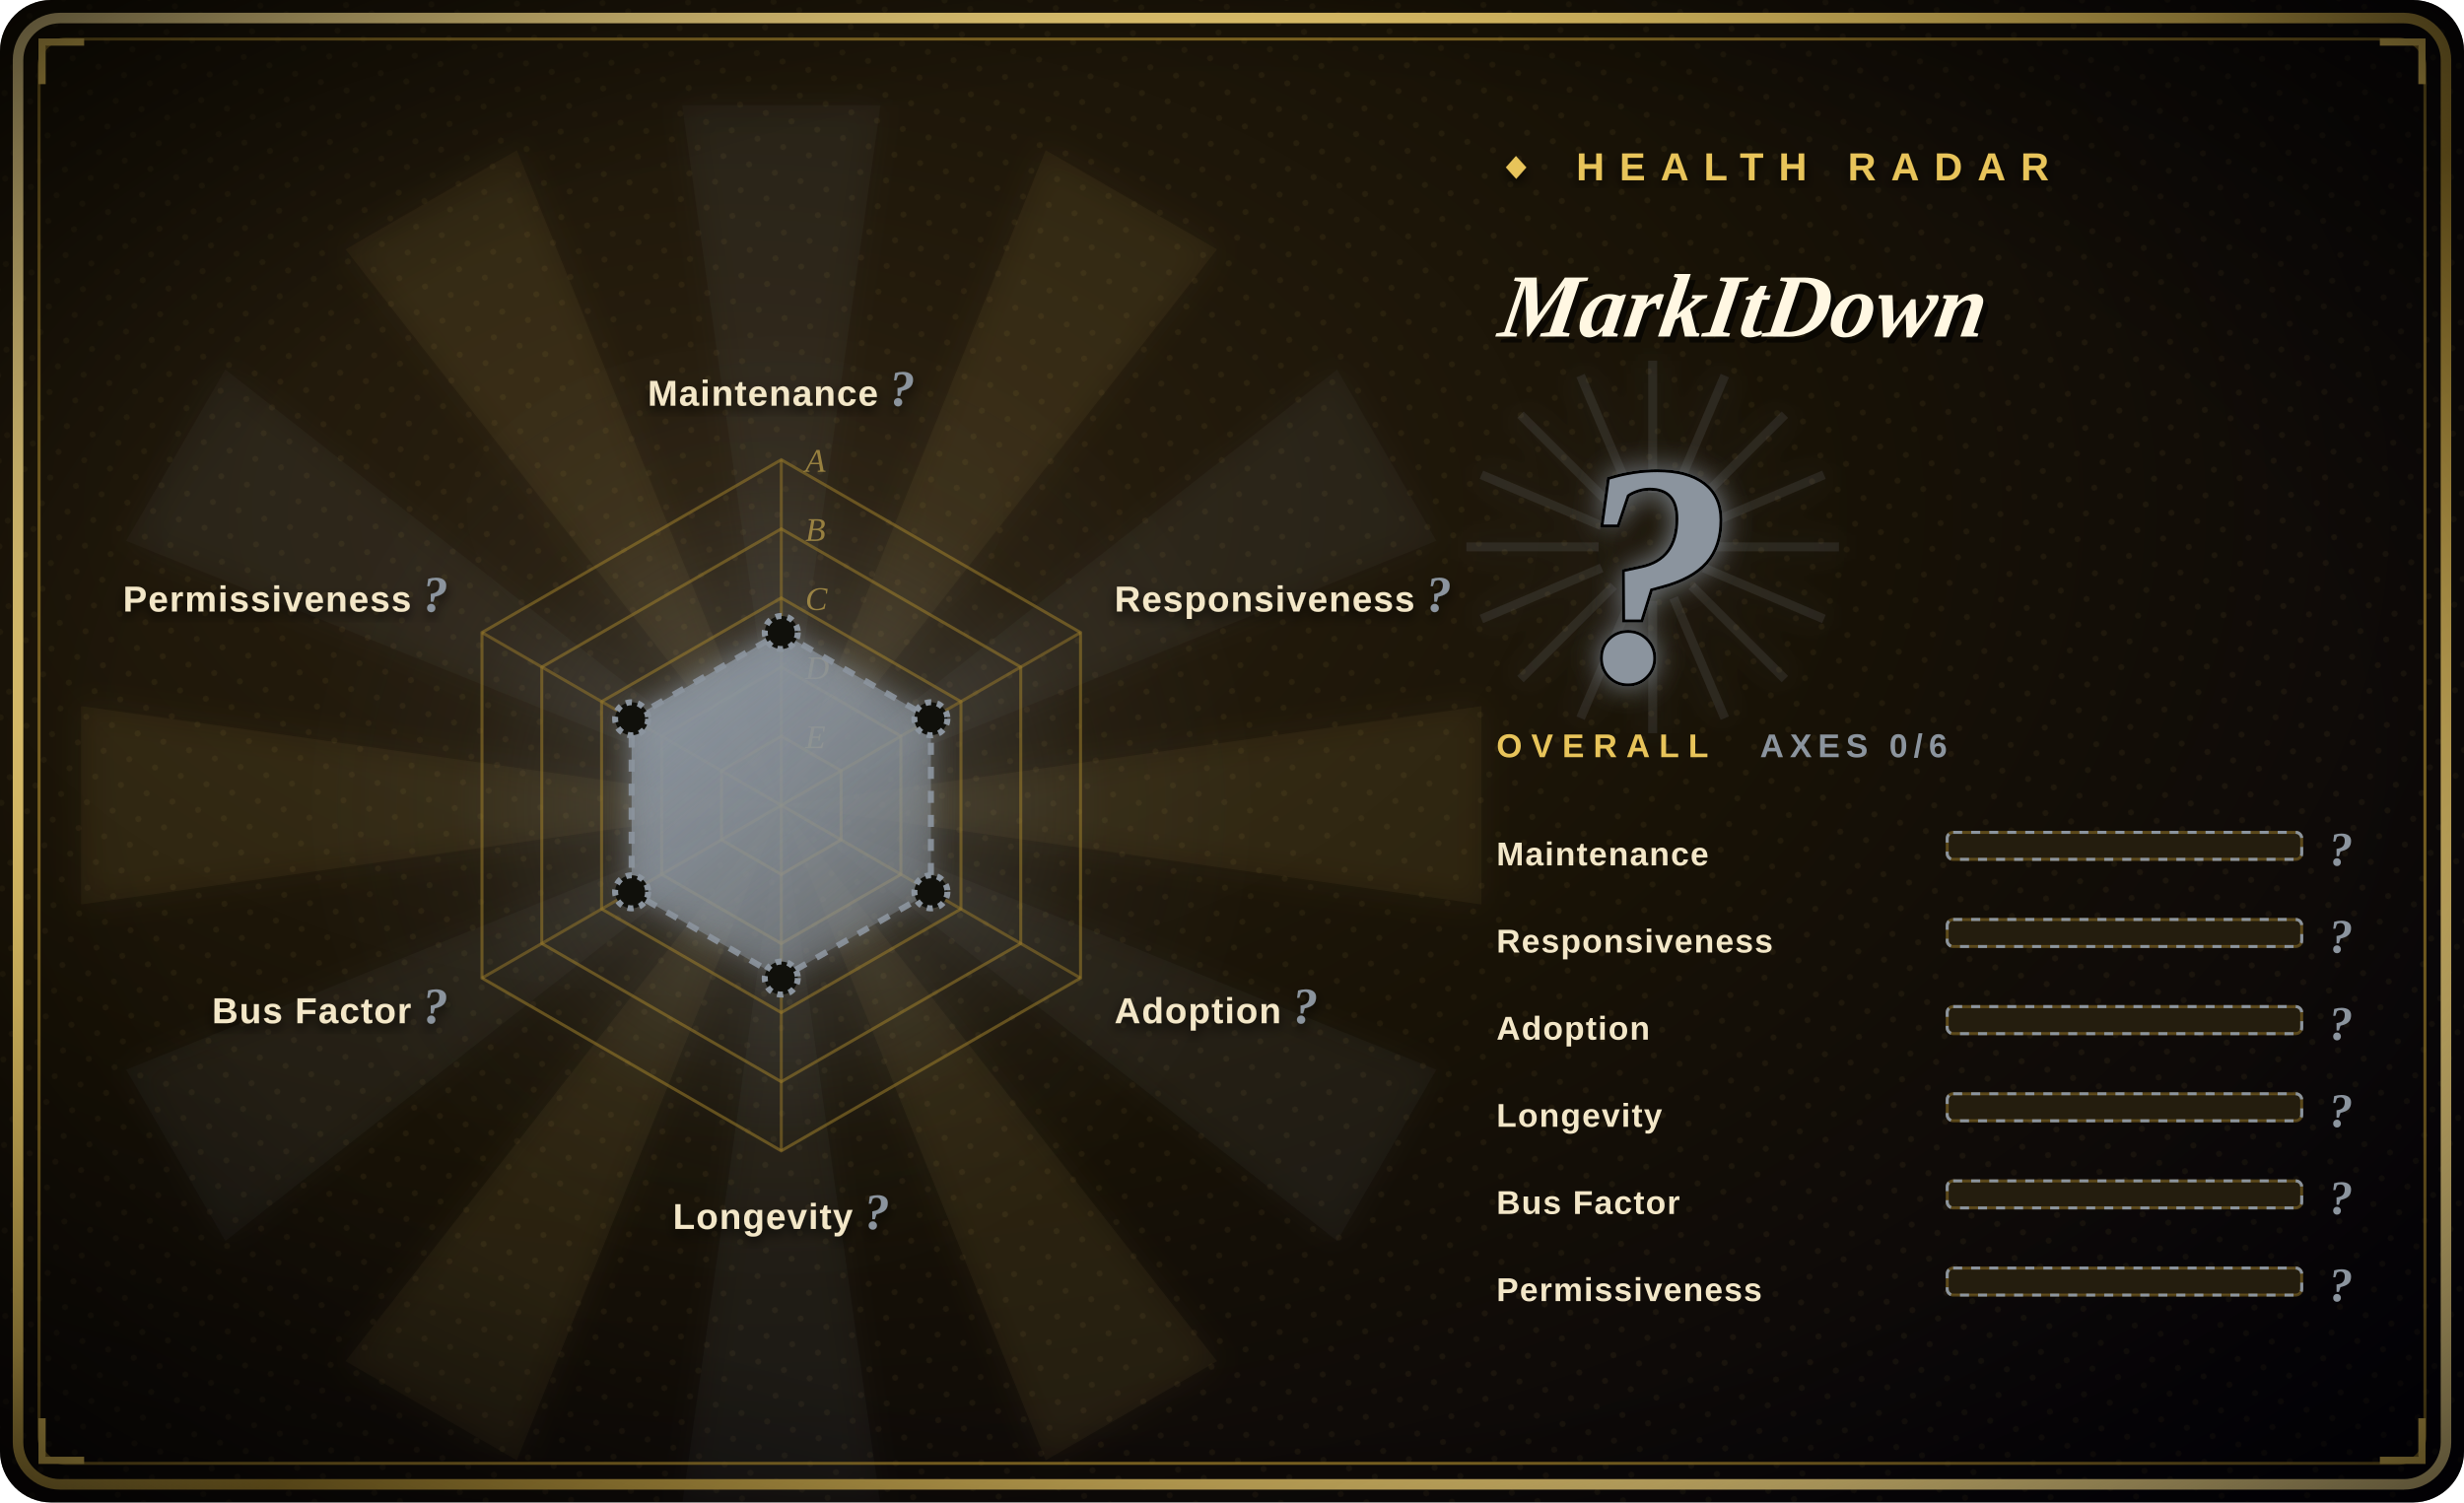
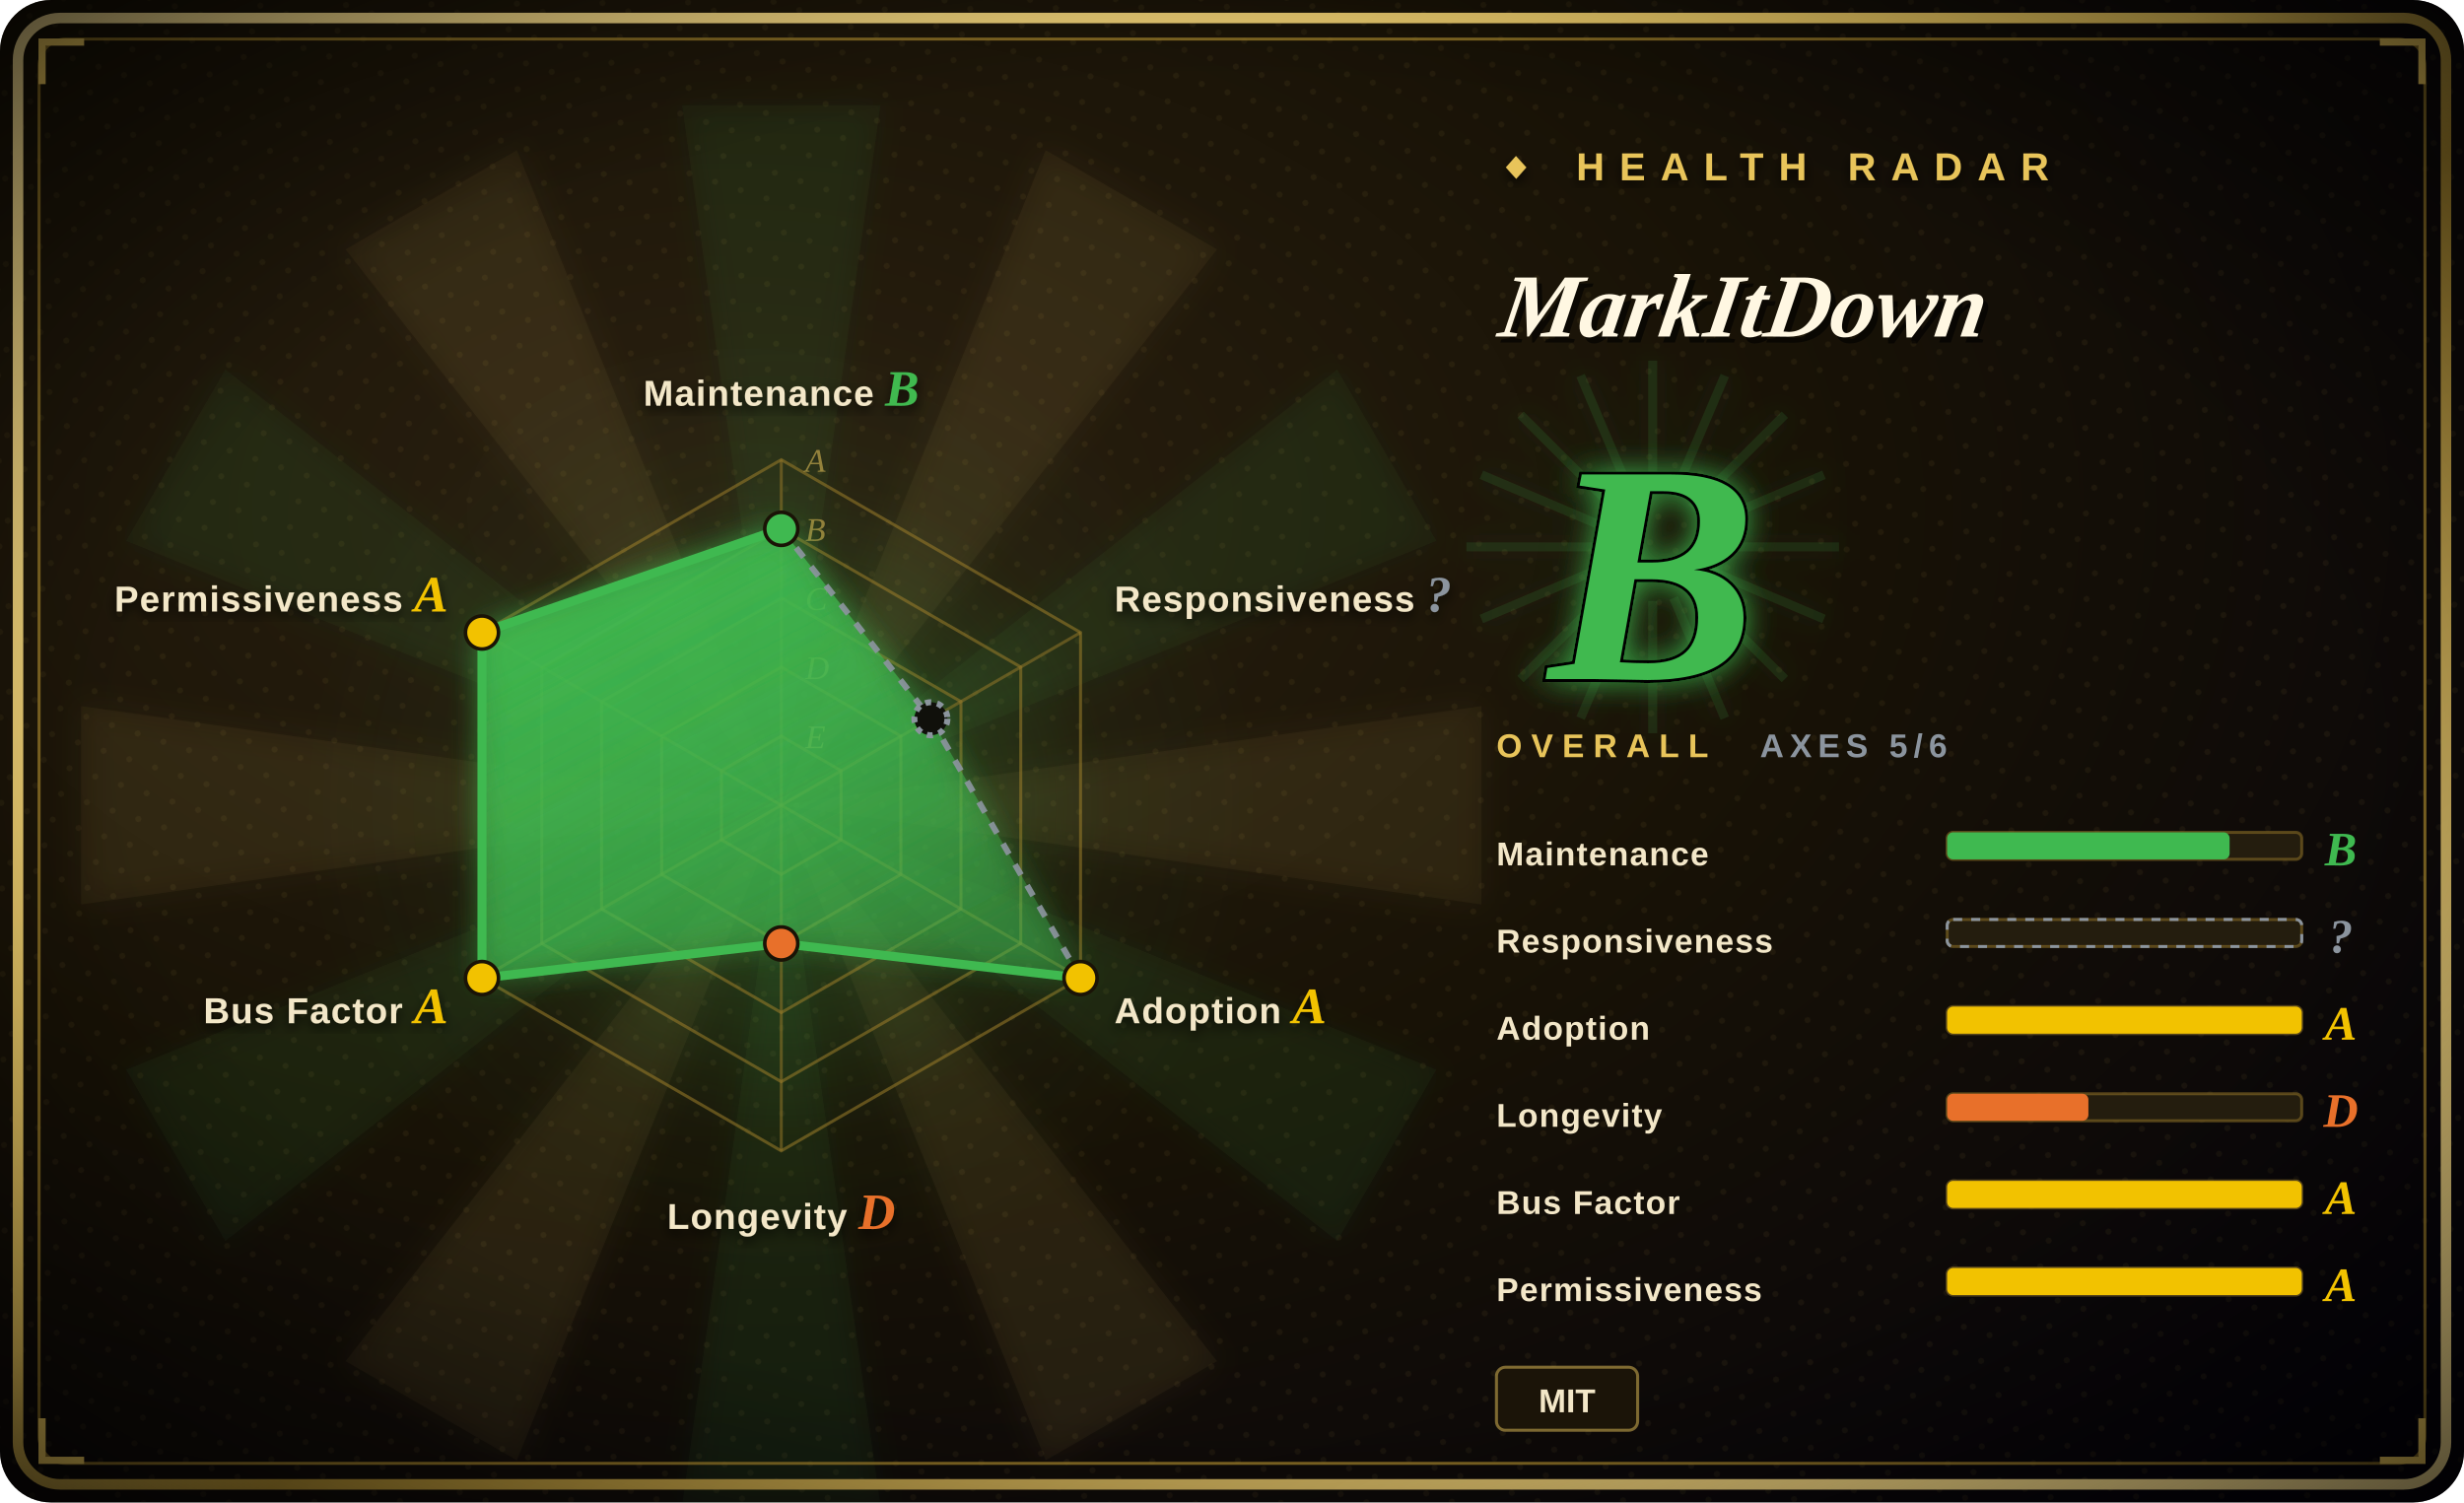
<svg xmlns="http://www.w3.org/2000/svg" width="820" height="500" viewBox="0 0 820 500">
  <defs>
    <radialGradient id="bg" cx="30%" cy="34%" r="90%">
      <stop offset="0%" stop-color="#2a2010" />
      <stop offset="48%" stop-color="#181206" />
      <stop offset="100%" stop-color="#05030a" />
    </radialGradient>
    <radialGradient id="vig" cx="50%" cy="50%" r="72%">
      <stop offset="62%" stop-color="#000000" stop-opacity="0" />
      <stop offset="100%" stop-color="#000000" stop-opacity="0.72" />
    </radialGradient>
    <linearGradient id="frame" x1="0" y1="0" x2="1" y2="1">
      <stop offset="0%" stop-color="#f6dd92" />
      <stop offset="45%" stop-color="#E8C45A" />
      <stop offset="55%" stop-color="#9c7d2a" />
      <stop offset="100%" stop-color="#f6dd92" />
    </linearGradient>
    <linearGradient id="poly" x1="0" y1="0" x2="0.7" y2="1">
-       <stop offset="0%" stop-color="#8B949E" stop-opacity="0.92" />
-       <stop offset="100%" stop-color="#8B949E" stop-opacity="0.34" />
+       <stop offset="0%" stop-color="#3FB950" stop-opacity="0.92" />
+       <stop offset="100%" stop-color="#3FB950" stop-opacity="0.34" />
    </linearGradient>
    <radialGradient id="halo" cx="50%" cy="50%" r="50%">
-       <stop offset="0%" stop-color="#8B949E" stop-opacity="0.34" />
-       <stop offset="68%" stop-color="#8B949E" stop-opacity="0.04" />
-       <stop offset="100%" stop-color="#8B949E" stop-opacity="0" />
+       <stop offset="0%" stop-color="#3FB950" stop-opacity="0.34" />
+       <stop offset="68%" stop-color="#3FB950" stop-opacity="0.04" />
+       <stop offset="100%" stop-color="#3FB950" stop-opacity="0" />
    </radialGradient>
    <filter id="glow" x="-60%" y="-60%" width="220%" height="220%">
      <feGaussianBlur stdDeviation="5" result="b" />
      <feMerge>
        <feMergeNode in="b" />
        <feMergeNode in="SourceGraphic" />
      </feMerge>
    </filter>
    <filter id="soft" x="-30%" y="-30%" width="160%" height="160%">
      <feDropShadow dx="0" dy="2" stdDeviation="2" flood-color="#000" flood-opacity="0.7" />
    </filter>
    <pattern id="halftone" width="9" height="9" patternUnits="userSpaceOnUse" patternTransform="rotate(18)">
      <circle cx="2" cy="2" r="1" fill="#E8C45A" fill-opacity="0.06" />
    </pattern>
  </defs>
  <rect width="820" height="500" rx="17" fill="url(#bg)" />
  <rect width="820" height="500" rx="17" fill="url(#halftone)" />
  <g opacity="0.5" filter="url(#glow)">
    <path d="M260,268 L493,235 L493,301 Z" fill="#E8C45A" fill-opacity="0.10" />
-     <path d="M260,268 L478,356 L445,413 Z" fill="#8B949E" fill-opacity="0.10" />
+     <path d="M260,268 L478,356 L445,413 Z" fill="#3FB950" fill-opacity="0.10" />
    <path d="M260,268 L405,453 L348,486 Z" fill="#E8C45A" fill-opacity="0.10" />
-     <path d="M260,268 L293,501 L227,501 Z" fill="#8B949E" fill-opacity="0.10" />
+     <path d="M260,268 L293,501 L227,501 Z" fill="#3FB950" fill-opacity="0.10" />
    <path d="M260,268 L172,486 L115,453 Z" fill="#E8C45A" fill-opacity="0.10" />
-     <path d="M260,268 L75,413 L42,356 Z" fill="#8B949E" fill-opacity="0.10" />
+     <path d="M260,268 L75,413 L42,356 Z" fill="#3FB950" fill-opacity="0.10" />
    <path d="M260,268 L27,301 L27,235 Z" fill="#E8C45A" fill-opacity="0.10" />
-     <path d="M260,268 L42,180 L75,123 Z" fill="#8B949E" fill-opacity="0.10" />
+     <path d="M260,268 L42,180 L75,123 Z" fill="#3FB950" fill-opacity="0.10" />
    <path d="M260,268 L115,83 L172,50 Z" fill="#E8C45A" fill-opacity="0.10" />
-     <path d="M260,268 L227,35 L293,35 Z" fill="#8B949E" fill-opacity="0.10" />
+     <path d="M260,268 L227,35 L293,35 Z" fill="#3FB950" fill-opacity="0.10" />
    <path d="M260,268 L348,50 L405,83 Z" fill="#E8C45A" fill-opacity="0.10" />
-     <path d="M260,268 L445,123 L478,180 Z" fill="#8B949E" fill-opacity="0.10" />
+     <path d="M260,268 L445,123 L478,180 Z" fill="#3FB950" fill-opacity="0.10" />
  </g>
  <circle cx="260" cy="268" r="161" fill="url(#halo)" />
  <rect x="6" y="6" width="808" height="488" rx="14" fill="none" stroke="url(#frame)" stroke-width="3.5" />
  <rect x="13" y="13" width="794" height="474" rx="9" fill="none" stroke="#9c7d2a" stroke-width="1" stroke-opacity="0.8" />
  <path d="M14,28 L14,14 L28,14" fill="none" stroke="#E8C45A" stroke-width="2.4" />
  <path d="M806,28 L806,14 L792,14" fill="none" stroke="#E8C45A" stroke-width="2.4" />
  <path d="M14,472 L14,486 L28,486" fill="none" stroke="#E8C45A" stroke-width="2.4" />
  <path d="M806,472 L806,486 L792,486" fill="none" stroke="#E8C45A" stroke-width="2.4" />
  <rect width="820" height="500" rx="17" fill="url(#vig)" />
  <polygon points="260.0,153.0 359.6,210.5 359.6,325.5 260.0,383.0 160.4,325.5 160.4,210.5" fill="none" stroke="#9c7d2a" stroke-opacity="0.55" stroke-width="1" />
  <polygon points="260.0,176.0 339.7,222.0 339.7,314.0 260.0,360.0 180.3,314.0 180.3,222.0" fill="none" stroke="#9c7d2a" stroke-opacity="0.55" stroke-width="1" />
  <polygon points="260.0,199.0 319.8,233.5 319.8,302.5 260.0,337.0 200.2,302.5 200.2,233.5" fill="none" stroke="#9c7d2a" stroke-opacity="0.55" stroke-width="1" />
  <polygon points="260.0,222.0 299.8,245.0 299.8,291.0 260.0,314.0 220.2,291.0 220.2,245.0" fill="none" stroke="#9c7d2a" stroke-opacity="0.55" stroke-width="1" />
  <polygon points="260.0,245.0 279.9,256.5 279.9,279.5 260.0,291.0 240.1,279.5 240.1,256.5" fill="none" stroke="#9c7d2a" stroke-opacity="0.55" stroke-width="1" />
  <line x1="260" y1="268" x2="260.0" y2="153.0" stroke="#9c7d2a" stroke-opacity="0.5" stroke-width="1" />
  <line x1="260" y1="268" x2="359.6" y2="210.5" stroke="#9c7d2a" stroke-opacity="0.5" stroke-width="1" />
  <line x1="260" y1="268" x2="359.6" y2="325.5" stroke="#9c7d2a" stroke-opacity="0.5" stroke-width="1" />
  <line x1="260" y1="268" x2="260.0" y2="383.0" stroke="#9c7d2a" stroke-opacity="0.5" stroke-width="1" />
  <line x1="260" y1="268" x2="160.4" y2="325.5" stroke="#9c7d2a" stroke-opacity="0.5" stroke-width="1" />
  <line x1="260" y1="268" x2="160.4" y2="210.5" stroke="#9c7d2a" stroke-opacity="0.5" stroke-width="1" />
  <text x="268" y="157.0" font-size="11" font-style="italic" fill="#E8C45A" fill-opacity="0.55" font-family="'Georgia','Times New Roman',serif">A</text>
  <text x="268" y="180.0" font-size="11" font-style="italic" fill="#E8C45A" fill-opacity="0.55" font-family="'Georgia','Times New Roman',serif">B</text>
  <text x="268" y="203.0" font-size="11" font-style="italic" fill="#E8C45A" fill-opacity="0.55" font-family="'Georgia','Times New Roman',serif">C</text>
  <text x="268" y="226.0" font-size="11" font-style="italic" fill="#E8C45A" fill-opacity="0.55" font-family="'Georgia','Times New Roman',serif">D</text>
  <text x="268" y="249.0" font-size="11" font-style="italic" fill="#E8C45A" fill-opacity="0.55" font-family="'Georgia','Times New Roman',serif">E</text>
-   <polygon points="260.0,210.5 309.8,239.2 309.8,296.8 260.0,325.5 210.2,296.8 210.2,239.2" fill="url(#poly)" filter="url(#glow)" />
-   <line x1="260.0" y1="210.5" x2="309.8" y2="239.2" stroke="#8B949E" stroke-width="2" stroke-dasharray="4 4" stroke-opacity="0.92" />
-   <line x1="309.8" y1="239.2" x2="309.8" y2="296.8" stroke="#8B949E" stroke-width="2" stroke-dasharray="4 4" stroke-opacity="0.92" />
-   <line x1="309.8" y1="296.8" x2="260.0" y2="325.5" stroke="#8B949E" stroke-width="2" stroke-dasharray="4 4" stroke-opacity="0.92" />
-   <line x1="260.0" y1="325.5" x2="210.2" y2="296.8" stroke="#8B949E" stroke-width="2" stroke-dasharray="4 4" stroke-opacity="0.92" />
-   <line x1="210.2" y1="296.8" x2="210.2" y2="239.2" stroke="#8B949E" stroke-width="2" stroke-dasharray="4 4" stroke-opacity="0.92" />
-   <line x1="210.2" y1="239.2" x2="260.0" y2="210.5" stroke="#8B949E" stroke-width="2" stroke-dasharray="4 4" stroke-opacity="0.92" />
-   <circle cx="260.0" cy="210.5" r="5.5" fill="#10100b" stroke="#8B949E" stroke-width="2" stroke-dasharray="2 2" />
+   <polygon points="260.0,176.0 309.8,239.2 359.6,325.5 260.0,314.0 160.4,325.5 160.4,210.5" fill="url(#poly)" filter="url(#glow)" />
+   <line x1="260.0" y1="176.0" x2="309.8" y2="239.2" stroke="#8B949E" stroke-width="2" stroke-dasharray="4 4" stroke-opacity="0.92" />
+   <line x1="309.8" y1="239.2" x2="359.6" y2="325.5" stroke="#8B949E" stroke-width="2" stroke-dasharray="4 4" stroke-opacity="0.92" />
+   <line x1="359.6" y1="325.5" x2="260.0" y2="314.0" stroke="#3FB950" stroke-width="3" />
+   <line x1="260.0" y1="314.0" x2="160.4" y2="325.5" stroke="#3FB950" stroke-width="3" />
+   <line x1="160.4" y1="325.5" x2="160.4" y2="210.5" stroke="#3FB950" stroke-width="3" />
+   <line x1="160.4" y1="210.5" x2="260.0" y2="176.0" stroke="#3FB950" stroke-width="3" />
+   <circle cx="260.0" cy="176.0" r="5.5" fill="#3FB950" stroke="#1a1306" stroke-width="1.2" />
  <circle cx="309.8" cy="239.2" r="5.5" fill="#10100b" stroke="#8B949E" stroke-width="2" stroke-dasharray="2 2" />
-   <circle cx="309.8" cy="296.8" r="5.5" fill="#10100b" stroke="#8B949E" stroke-width="2" stroke-dasharray="2 2" />
-   <circle cx="260.0" cy="325.5" r="5.5" fill="#10100b" stroke="#8B949E" stroke-width="2" stroke-dasharray="2 2" />
-   <circle cx="210.2" cy="296.8" r="5.5" fill="#10100b" stroke="#8B949E" stroke-width="2" stroke-dasharray="2 2" />
-   <circle cx="210.2" cy="239.2" r="5.5" fill="#10100b" stroke="#8B949E" stroke-width="2" stroke-dasharray="2 2" />
-   <text x="260.0" y="135.0" font-size="12" font-weight="900" fill="#f3e7c8" text-anchor="middle" font-family="'Arial Black','Helvetica Neue',Arial,sans-serif" letter-spacing="0.4" filter="url(#soft)">Maintenance <tspan fill="#8B949E" font-family="'Georgia','Times New Roman',serif" font-style="italic" font-size="17">?</tspan>
+   <circle cx="359.6" cy="325.5" r="5.5" fill="#F2C200" stroke="#1a1306" stroke-width="1.2" />
+   <circle cx="260.0" cy="314.0" r="5.5" fill="#E8702A" stroke="#1a1306" stroke-width="1.2" />
+   <circle cx="160.4" cy="325.5" r="5.5" fill="#F2C200" stroke="#1a1306" stroke-width="1.2" />
+   <circle cx="160.4" cy="210.5" r="5.5" fill="#F2C200" stroke="#1a1306" stroke-width="1.2" />
+   <text x="260.0" y="135.0" font-size="12" font-weight="900" fill="#f3e7c8" text-anchor="middle" font-family="'Arial Black','Helvetica Neue',Arial,sans-serif" letter-spacing="0.4" filter="url(#soft)">Maintenance <tspan fill="#3FB950" font-family="'Georgia','Times New Roman',serif" font-style="italic" font-size="17">B</tspan>
  </text>
  <text x="370.9" y="203.5" font-size="12" font-weight="900" fill="#f3e7c8" text-anchor="start" font-family="'Arial Black','Helvetica Neue',Arial,sans-serif" letter-spacing="0.4" filter="url(#soft)">Responsiveness <tspan fill="#8B949E" font-family="'Georgia','Times New Roman',serif" font-style="italic" font-size="17">?</tspan>
  </text>
-   <text x="370.9" y="340.5" font-size="12" font-weight="900" fill="#f3e7c8" text-anchor="start" font-family="'Arial Black','Helvetica Neue',Arial,sans-serif" letter-spacing="0.4" filter="url(#soft)">Adoption <tspan fill="#8B949E" font-family="'Georgia','Times New Roman',serif" font-style="italic" font-size="17">?</tspan>
+   <text x="370.9" y="340.5" font-size="12" font-weight="900" fill="#f3e7c8" text-anchor="start" font-family="'Arial Black','Helvetica Neue',Arial,sans-serif" letter-spacing="0.4" filter="url(#soft)">Adoption <tspan fill="#F2C200" font-family="'Georgia','Times New Roman',serif" font-style="italic" font-size="17">A</tspan>
  </text>
-   <text x="260.0" y="409.0" font-size="12" font-weight="900" fill="#f3e7c8" text-anchor="middle" font-family="'Arial Black','Helvetica Neue',Arial,sans-serif" letter-spacing="0.4" filter="url(#soft)">Longevity <tspan fill="#8B949E" font-family="'Georgia','Times New Roman',serif" font-style="italic" font-size="17">?</tspan>
+   <text x="260.0" y="409.0" font-size="12" font-weight="900" fill="#f3e7c8" text-anchor="middle" font-family="'Arial Black','Helvetica Neue',Arial,sans-serif" letter-spacing="0.4" filter="url(#soft)">Longevity <tspan fill="#E8702A" font-family="'Georgia','Times New Roman',serif" font-style="italic" font-size="17">D</tspan>
  </text>
-   <text x="149.1" y="340.5" font-size="12" font-weight="900" fill="#f3e7c8" text-anchor="end" font-family="'Arial Black','Helvetica Neue',Arial,sans-serif" letter-spacing="0.4" filter="url(#soft)">Bus Factor <tspan fill="#8B949E" font-family="'Georgia','Times New Roman',serif" font-style="italic" font-size="17">?</tspan>
+   <text x="149.1" y="340.5" font-size="12" font-weight="900" fill="#f3e7c8" text-anchor="end" font-family="'Arial Black','Helvetica Neue',Arial,sans-serif" letter-spacing="0.4" filter="url(#soft)">Bus Factor <tspan fill="#F2C200" font-family="'Georgia','Times New Roman',serif" font-style="italic" font-size="17">A</tspan>
  </text>
-   <text x="149.1" y="203.5" font-size="12" font-weight="900" fill="#f3e7c8" text-anchor="end" font-family="'Arial Black','Helvetica Neue',Arial,sans-serif" letter-spacing="0.4" filter="url(#soft)">Permissiveness <tspan fill="#8B949E" font-family="'Georgia','Times New Roman',serif" font-style="italic" font-size="17">?</tspan>
+   <text x="149.1" y="203.5" font-size="12" font-weight="900" fill="#f3e7c8" text-anchor="end" font-family="'Arial Black','Helvetica Neue',Arial,sans-serif" letter-spacing="0.4" filter="url(#soft)">Permissiveness <tspan fill="#F2C200" font-family="'Georgia','Times New Roman',serif" font-style="italic" font-size="17">A</tspan>
  </text>
  <text x="498" y="60" font-size="13" letter-spacing="5" fill="#E8C45A" font-weight="900" font-family="'Arial Black','Helvetica Neue',Arial,sans-serif" filter="url(#soft)">◆ HEALTH RADAR</text>
  <g transform="translate(498,112) skewX(-9)">
    <text x="2" y="2" font-size="30" font-weight="900" font-style="italic" fill="#000" fill-opacity="0.6" font-family="'Georgia','Times New Roman',serif">MarkItDown</text>
    <text x="0" y="0" font-size="30" font-weight="900" font-style="italic" fill="#fff7e2" font-family="'Georgia','Times New Roman',serif">MarkItDown</text>
  </g>
  <line x1="498" y1="124" x2="648" y2="124" stroke="url(#frame)" stroke-width="2" />
  <g opacity="0.85" filter="url(#glow)">
-     <line x1="568" y1="182" x2="612" y2="182" stroke="#8B949E" stroke-opacity="0.16" stroke-width="3" />
-     <line x1="567" y1="189" x2="607" y2="206" stroke="#8B949E" stroke-opacity="0.16" stroke-width="3" />
-     <line x1="563" y1="195" x2="594" y2="226" stroke="#8B949E" stroke-opacity="0.16" stroke-width="3" />
-     <line x1="557" y1="199" x2="574" y2="239" stroke="#8B949E" stroke-opacity="0.16" stroke-width="3" />
-     <line x1="550" y1="200" x2="550" y2="244" stroke="#8B949E" stroke-opacity="0.16" stroke-width="3" />
-     <line x1="543" y1="199" x2="526" y2="239" stroke="#8B949E" stroke-opacity="0.16" stroke-width="3" />
-     <line x1="537" y1="195" x2="506" y2="226" stroke="#8B949E" stroke-opacity="0.16" stroke-width="3" />
-     <line x1="533" y1="189" x2="493" y2="206" stroke="#8B949E" stroke-opacity="0.16" stroke-width="3" />
-     <line x1="532" y1="182" x2="488" y2="182" stroke="#8B949E" stroke-opacity="0.16" stroke-width="3" />
-     <line x1="533" y1="175" x2="493" y2="158" stroke="#8B949E" stroke-opacity="0.16" stroke-width="3" />
-     <line x1="537" y1="169" x2="506" y2="138" stroke="#8B949E" stroke-opacity="0.16" stroke-width="3" />
-     <line x1="543" y1="165" x2="526" y2="125" stroke="#8B949E" stroke-opacity="0.16" stroke-width="3" />
-     <line x1="550" y1="164" x2="550" y2="120" stroke="#8B949E" stroke-opacity="0.16" stroke-width="3" />
-     <line x1="557" y1="165" x2="574" y2="125" stroke="#8B949E" stroke-opacity="0.16" stroke-width="3" />
-     <line x1="563" y1="169" x2="594" y2="138" stroke="#8B949E" stroke-opacity="0.16" stroke-width="3" />
-     <line x1="567" y1="175" x2="607" y2="158" stroke="#8B949E" stroke-opacity="0.16" stroke-width="3" />
+     <line x1="568" y1="182" x2="612" y2="182" stroke="#3FB950" stroke-opacity="0.16" stroke-width="3" />
+     <line x1="567" y1="189" x2="607" y2="206" stroke="#3FB950" stroke-opacity="0.16" stroke-width="3" />
+     <line x1="563" y1="195" x2="594" y2="226" stroke="#3FB950" stroke-opacity="0.16" stroke-width="3" />
+     <line x1="557" y1="199" x2="574" y2="239" stroke="#3FB950" stroke-opacity="0.16" stroke-width="3" />
+     <line x1="550" y1="200" x2="550" y2="244" stroke="#3FB950" stroke-opacity="0.16" stroke-width="3" />
+     <line x1="543" y1="199" x2="526" y2="239" stroke="#3FB950" stroke-opacity="0.16" stroke-width="3" />
+     <line x1="537" y1="195" x2="506" y2="226" stroke="#3FB950" stroke-opacity="0.16" stroke-width="3" />
+     <line x1="533" y1="189" x2="493" y2="206" stroke="#3FB950" stroke-opacity="0.16" stroke-width="3" />
+     <line x1="532" y1="182" x2="488" y2="182" stroke="#3FB950" stroke-opacity="0.16" stroke-width="3" />
+     <line x1="533" y1="175" x2="493" y2="158" stroke="#3FB950" stroke-opacity="0.16" stroke-width="3" />
+     <line x1="537" y1="169" x2="506" y2="138" stroke="#3FB950" stroke-opacity="0.16" stroke-width="3" />
+     <line x1="543" y1="165" x2="526" y2="125" stroke="#3FB950" stroke-opacity="0.16" stroke-width="3" />
+     <line x1="550" y1="164" x2="550" y2="120" stroke="#3FB950" stroke-opacity="0.16" stroke-width="3" />
+     <line x1="557" y1="165" x2="574" y2="125" stroke="#3FB950" stroke-opacity="0.16" stroke-width="3" />
+     <line x1="563" y1="169" x2="594" y2="138" stroke="#3FB950" stroke-opacity="0.16" stroke-width="3" />
+     <line x1="567" y1="175" x2="607" y2="158" stroke="#3FB950" stroke-opacity="0.16" stroke-width="3" />
  </g>
-   <text x="550" y="226" font-size="104" font-weight="900" font-style="italic" text-anchor="middle" fill="#8B949E" stroke="#000" stroke-width="2" paint-order="stroke" font-family="'Georgia','Times New Roman',serif" filter="url(#glow)">?</text>
+   <text x="550" y="226" font-size="104" font-weight="900" font-style="italic" text-anchor="middle" fill="#3FB950" stroke="#000" stroke-width="2" paint-order="stroke" font-family="'Georgia','Times New Roman',serif" filter="url(#glow)">B</text>
  <text x="498" y="252" font-size="11" letter-spacing="3" fill="#E8C45A" font-family="'Arial Black','Helvetica Neue',Arial,sans-serif" font-weight="900">OVERALL</text>
-   <text x="648" y="252" font-size="11" letter-spacing="2" fill="#8B949E" font-family="'Arial Black','Helvetica Neue',Arial,sans-serif" font-weight="900" text-anchor="end">AXES 0/6</text>
+   <text x="648" y="252" font-size="11" letter-spacing="2" fill="#8B949E" font-family="'Arial Black','Helvetica Neue',Arial,sans-serif" font-weight="900" text-anchor="end">AXES 5/6</text>
  <text x="498" y="288" font-size="11" font-weight="900" fill="#f3e7c8" font-family="'Arial Black','Helvetica Neue',Arial,sans-serif" letter-spacing="0.4">Maintenance</text>
  <rect x="648" y="277" width="118" height="9" rx="2" fill="#241d0e" stroke="#9c7d2a" stroke-opacity="0.5" />
-   <rect x="648" y="277" width="118" height="9" rx="2" fill="none" stroke="#8B949E" stroke-dasharray="3 3" />
-   <text x="779" y="288" font-size="16" font-weight="900" font-style="italic" fill="#8B949E" font-family="'Georgia','Times New Roman',serif" text-anchor="middle">?</text>
+   <rect x="648" y="277" width="94" height="9" rx="2" fill="#3FB950" />
+   <text x="779" y="288" font-size="16" font-weight="900" font-style="italic" fill="#3FB950" font-family="'Georgia','Times New Roman',serif" text-anchor="middle">B</text>
  <text x="498" y="317" font-size="11" font-weight="900" fill="#f3e7c8" font-family="'Arial Black','Helvetica Neue',Arial,sans-serif" letter-spacing="0.4">Responsiveness</text>
  <rect x="648" y="306" width="118" height="9" rx="2" fill="#241d0e" stroke="#9c7d2a" stroke-opacity="0.5" />
  <rect x="648" y="306" width="118" height="9" rx="2" fill="none" stroke="#8B949E" stroke-dasharray="3 3" />
  <text x="779" y="317" font-size="16" font-weight="900" font-style="italic" fill="#8B949E" font-family="'Georgia','Times New Roman',serif" text-anchor="middle">?</text>
  <text x="498" y="346" font-size="11" font-weight="900" fill="#f3e7c8" font-family="'Arial Black','Helvetica Neue',Arial,sans-serif" letter-spacing="0.4">Adoption</text>
  <rect x="648" y="335" width="118" height="9" rx="2" fill="#241d0e" stroke="#9c7d2a" stroke-opacity="0.5" />
-   <rect x="648" y="335" width="118" height="9" rx="2" fill="none" stroke="#8B949E" stroke-dasharray="3 3" />
-   <text x="779" y="346" font-size="16" font-weight="900" font-style="italic" fill="#8B949E" font-family="'Georgia','Times New Roman',serif" text-anchor="middle">?</text>
+   <rect x="648" y="335" width="118" height="9" rx="2" fill="#F2C200" />
+   <text x="779" y="346" font-size="16" font-weight="900" font-style="italic" fill="#F2C200" font-family="'Georgia','Times New Roman',serif" text-anchor="middle">A</text>
  <text x="498" y="375" font-size="11" font-weight="900" fill="#f3e7c8" font-family="'Arial Black','Helvetica Neue',Arial,sans-serif" letter-spacing="0.4">Longevity</text>
  <rect x="648" y="364" width="118" height="9" rx="2" fill="#241d0e" stroke="#9c7d2a" stroke-opacity="0.5" />
-   <rect x="648" y="364" width="118" height="9" rx="2" fill="none" stroke="#8B949E" stroke-dasharray="3 3" />
-   <text x="779" y="375" font-size="16" font-weight="900" font-style="italic" fill="#8B949E" font-family="'Georgia','Times New Roman',serif" text-anchor="middle">?</text>
+   <rect x="648" y="364" width="47" height="9" rx="2" fill="#E8702A" />
+   <text x="779" y="375" font-size="16" font-weight="900" font-style="italic" fill="#E8702A" font-family="'Georgia','Times New Roman',serif" text-anchor="middle">D</text>
  <text x="498" y="404" font-size="11" font-weight="900" fill="#f3e7c8" font-family="'Arial Black','Helvetica Neue',Arial,sans-serif" letter-spacing="0.4">Bus Factor</text>
  <rect x="648" y="393" width="118" height="9" rx="2" fill="#241d0e" stroke="#9c7d2a" stroke-opacity="0.5" />
-   <rect x="648" y="393" width="118" height="9" rx="2" fill="none" stroke="#8B949E" stroke-dasharray="3 3" />
-   <text x="779" y="404" font-size="16" font-weight="900" font-style="italic" fill="#8B949E" font-family="'Georgia','Times New Roman',serif" text-anchor="middle">?</text>
+   <rect x="648" y="393" width="118" height="9" rx="2" fill="#F2C200" />
+   <text x="779" y="404" font-size="16" font-weight="900" font-style="italic" fill="#F2C200" font-family="'Georgia','Times New Roman',serif" text-anchor="middle">A</text>
  <text x="498" y="433" font-size="11" font-weight="900" fill="#f3e7c8" font-family="'Arial Black','Helvetica Neue',Arial,sans-serif" letter-spacing="0.4">Permissiveness</text>
  <rect x="648" y="422" width="118" height="9" rx="2" fill="#241d0e" stroke="#9c7d2a" stroke-opacity="0.5" />
-   <rect x="648" y="422" width="118" height="9" rx="2" fill="none" stroke="#8B949E" stroke-dasharray="3 3" />
-   <text x="779" y="433" font-size="16" font-weight="900" font-style="italic" fill="#8B949E" font-family="'Georgia','Times New Roman',serif" text-anchor="middle">?</text>
+   <rect x="648" y="422" width="118" height="9" rx="2" fill="#F2C200" />
+   <text x="779" y="433" font-size="16" font-weight="900" font-style="italic" fill="#F2C200" font-family="'Georgia','Times New Roman',serif" text-anchor="middle">A</text>
+   <rect x="498" y="455" width="47" height="21" rx="3" fill="#1b1408" stroke="#E8C45A" stroke-opacity="0.5" />
+   <text x="521.5" y="470" font-size="11" font-weight="700" fill="#f3e7c8" text-anchor="middle" font-family="'Arial Black','Helvetica Neue',Arial,sans-serif">MIT</text>
</svg>
